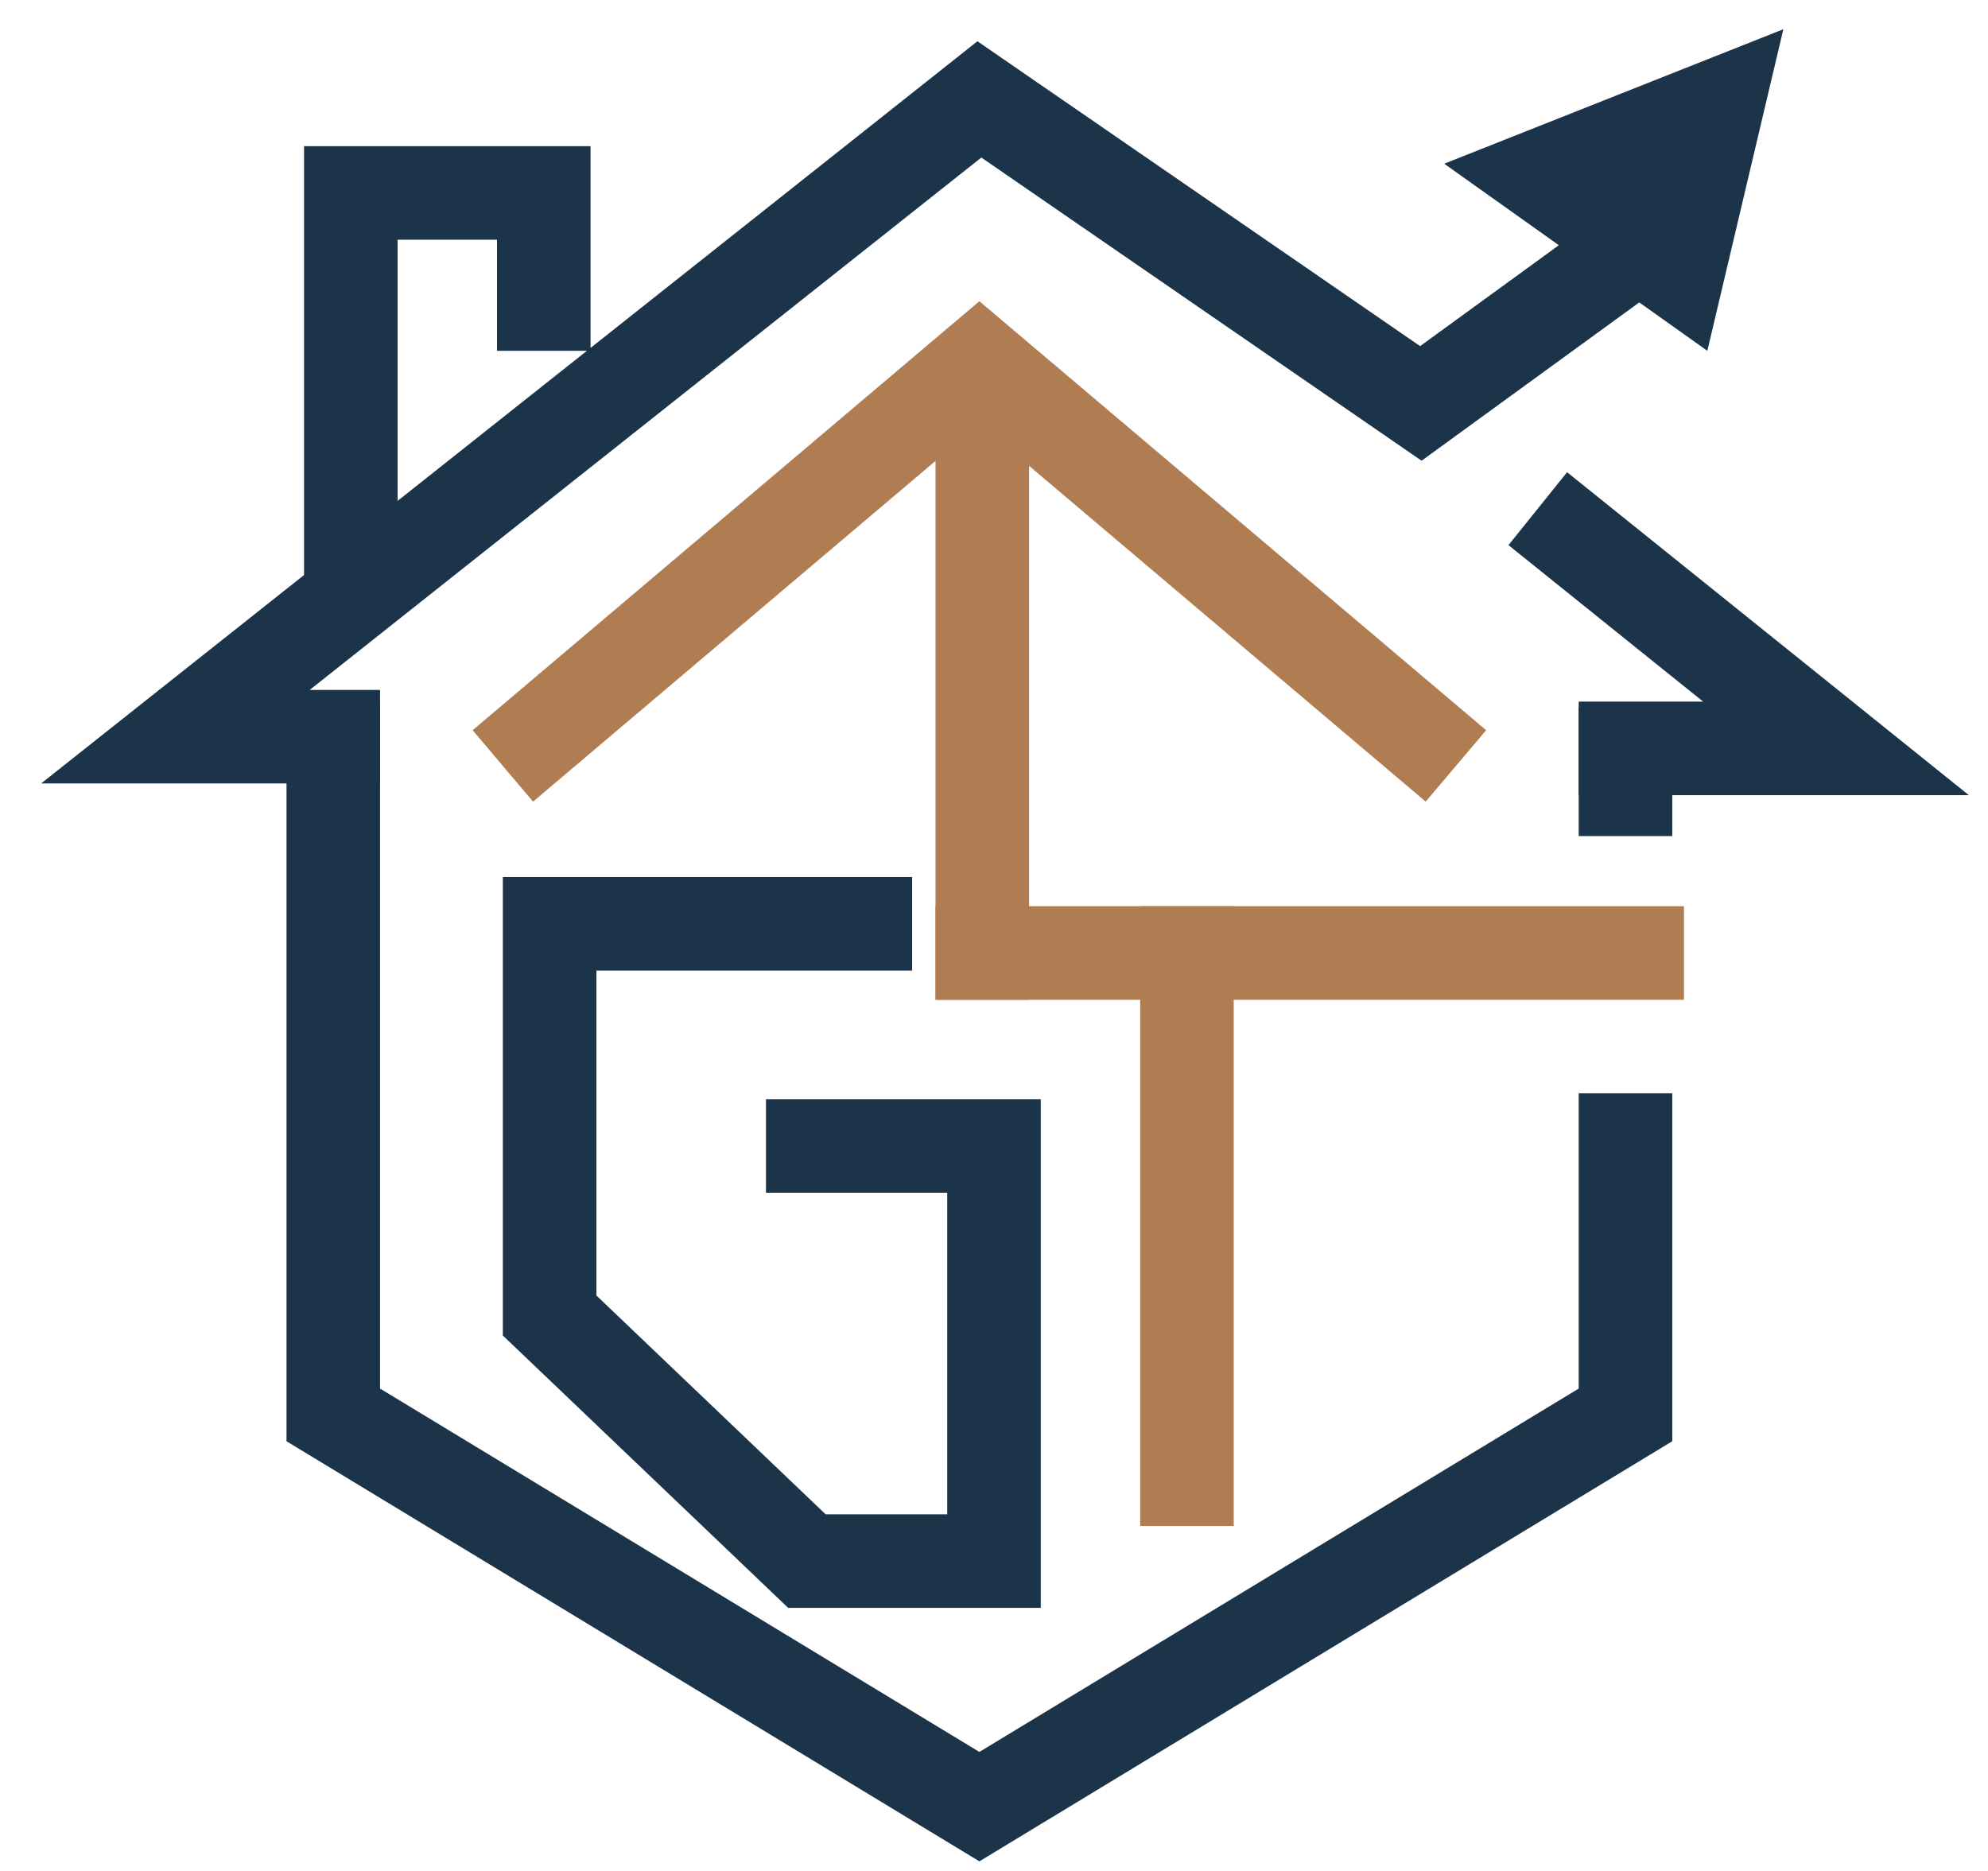
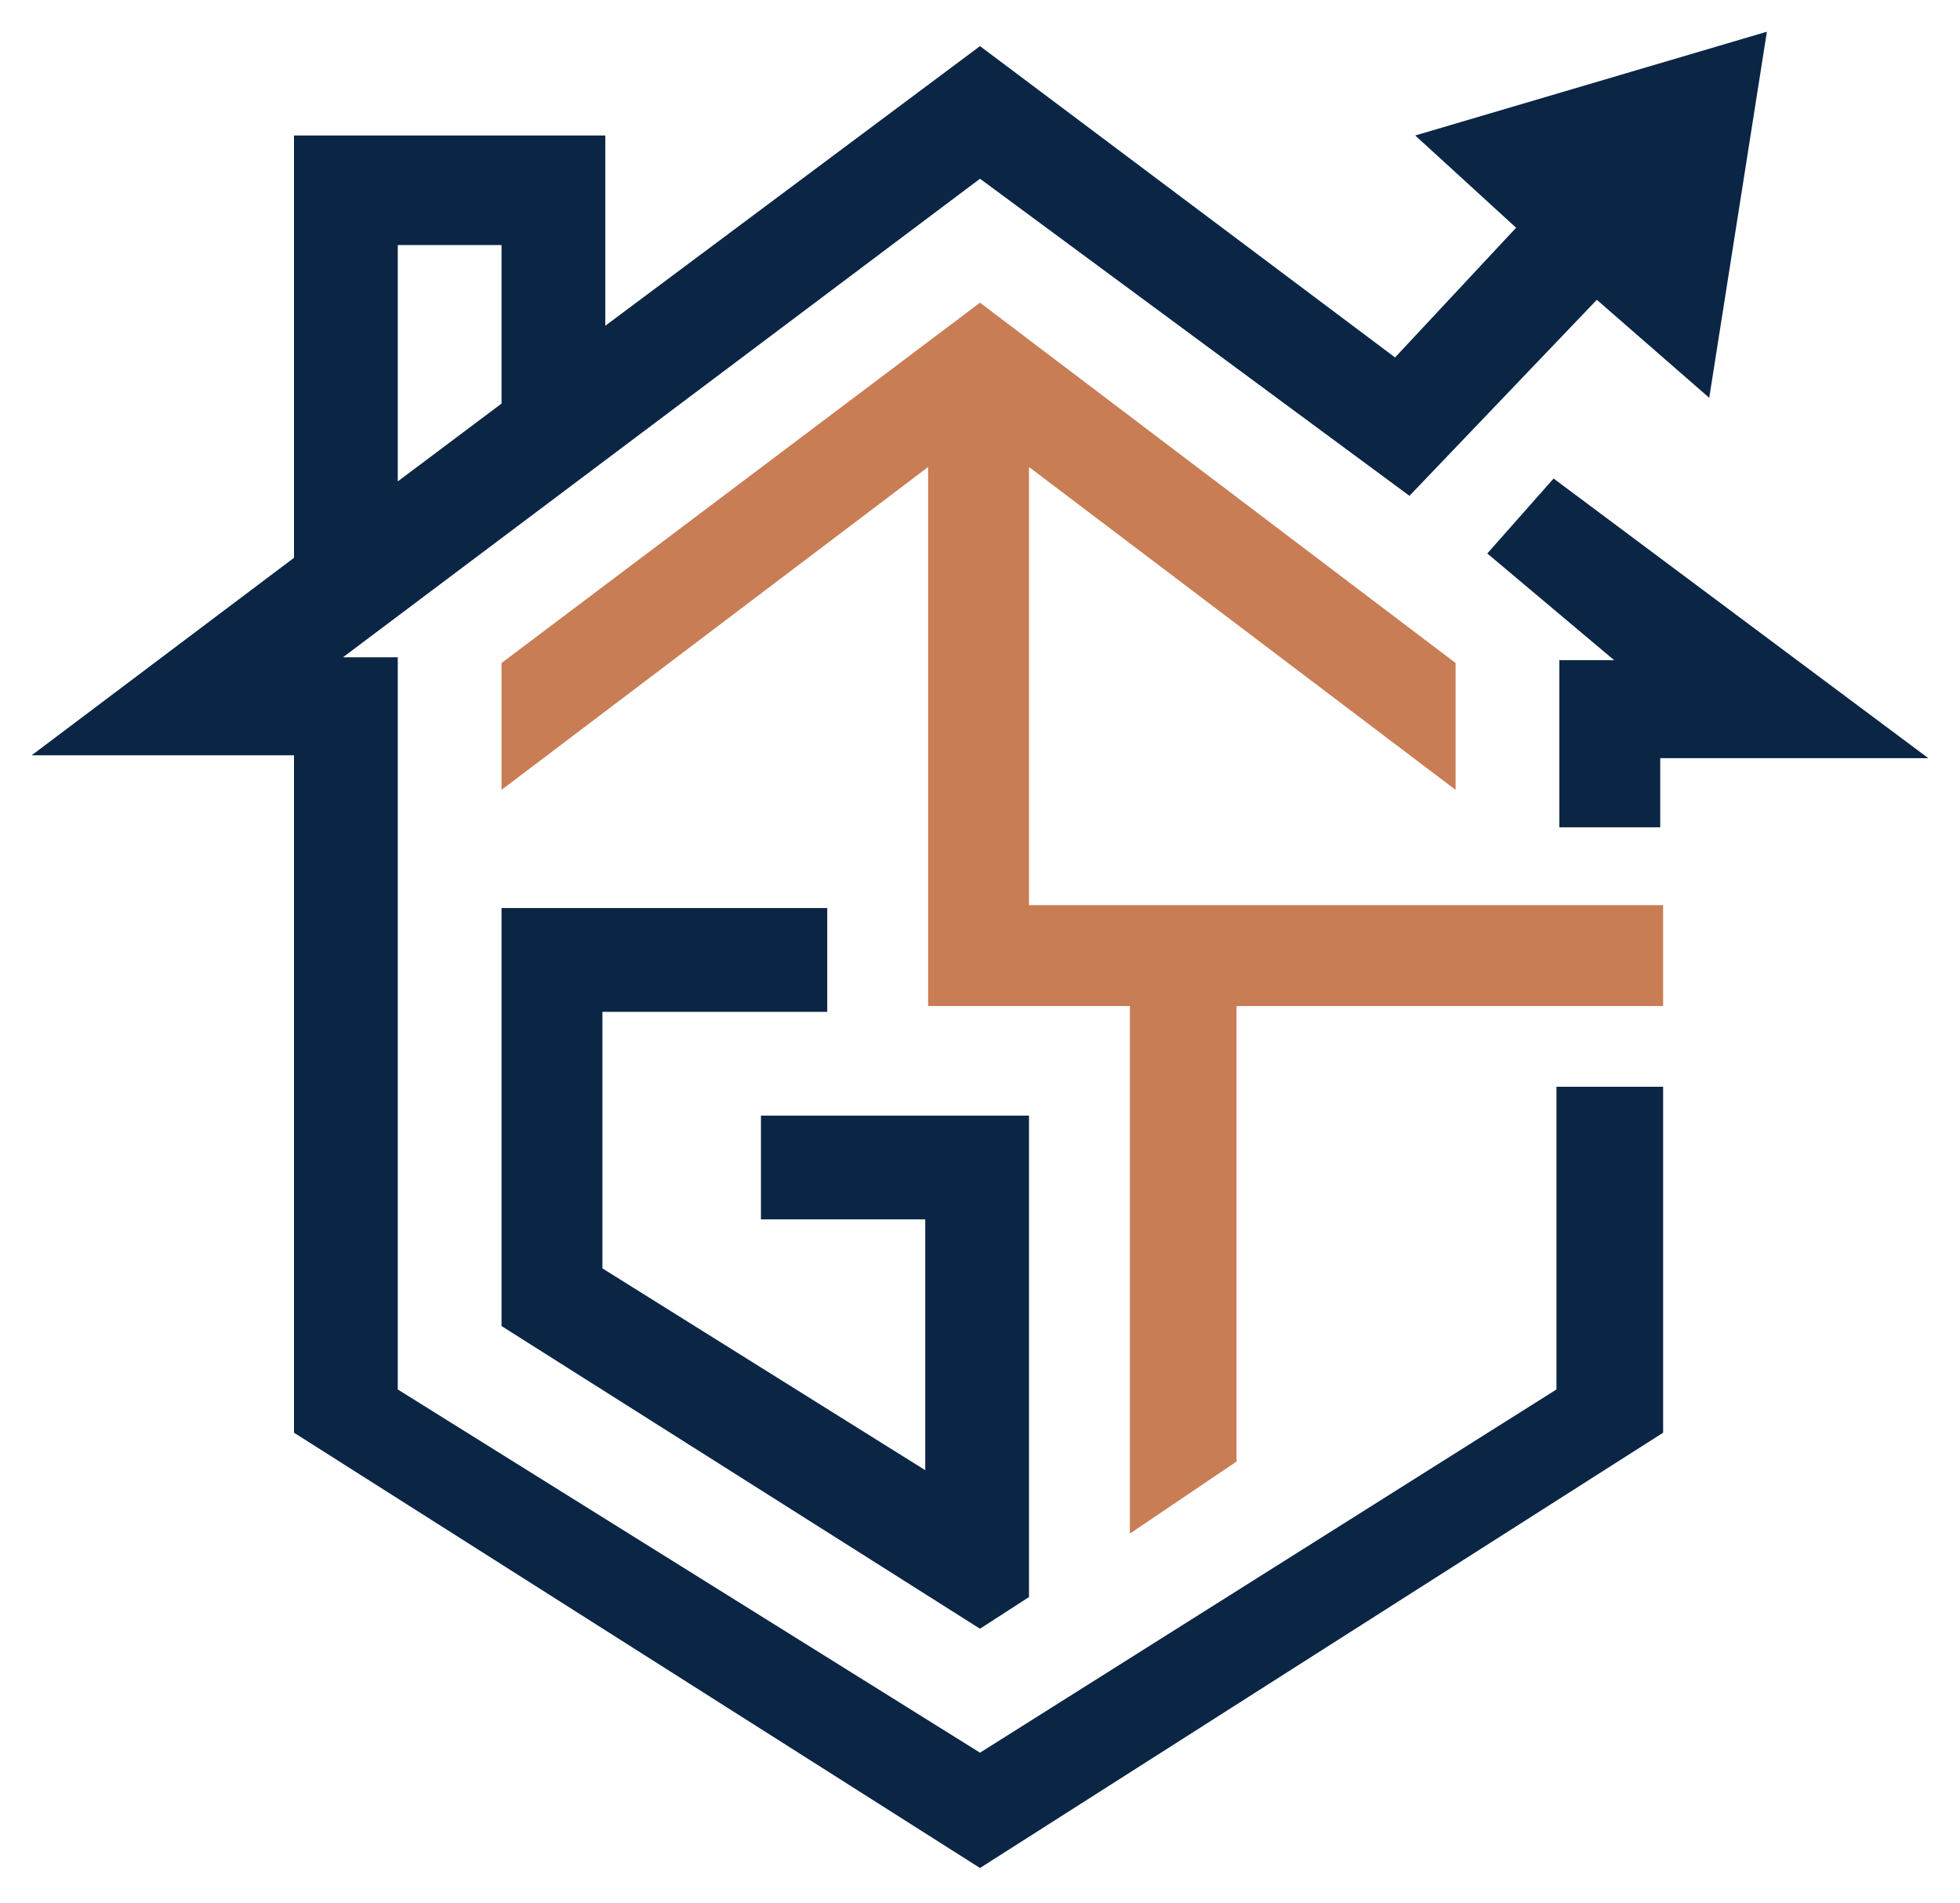
- <svg xmlns="http://www.w3.org/2000/svg" viewBox="20 30 680 640" role="img" aria-label="GetTradePros">
-   <g fill="none" stroke-linecap="butt" stroke-linejoin="miter" stroke-miterlimit="10" stroke-width="32">
-     <g stroke="#1b3449">
-       <path d="M150 282 H80 L355 64 L506 168 L572 120" />
-       <path d="M140 230 V96 H206 V150" />
-       <path d="M546 204 L648 286 H560" />
-       <path d="M576 272 V316" />
-       <path d="M576 404 V514 L355 648 L134 514 V270" />
-       <path d="M332 346 H208 V480 L296 564 H360 V422 H282" />
-     </g>
-     <path d="M514 86 L630 40 L604 150 Z" fill="#1b3449" />
-     <g stroke="#b07c52">
-       <path d="M192 292 L355 154 L518 292" />
-       <path d="M356 168 V372" />
-       <path d="M340 356 H596" />
-       <path d="M426 340 V552" />
-     </g>
-   </g>
+ <svg xmlns="http://www.w3.org/2000/svg" viewBox="8 8 680 660" role="img" aria-label="GetTradePros">
+   <path fill="#0B2545" fill-rule="evenodd" d="M19 270 L110 201.5 V55 H218 V121 L348 24 L492 132 L534 87 L499 55 L621 19 L601 146 L562 112 L497 180 L348 70 L127 236 H146 V490 L348 616 L548 490 V385 H585 V505 L348 656 L110 505 V270 Z M146 93 H182 V148 L146 175 Z" />
+   <path fill="#0B2545" d="M547 174 L677 271 H584 V295 H549 V237 H568 L524 200 Z" />
+   <path fill="#0B2545" d="M182 323 H295 V359 H217 V448 L329 518 V431 H272 V395 H365 V562 L348 573 L182 468 Z" />
+   <path fill="#C87D55" d="M182 238 L348 113 L513 238 V282 L365 170 V322 H585 V357 H437 V515 L400 540 V357 H330 V170 L182 282 Z" />
</svg>
